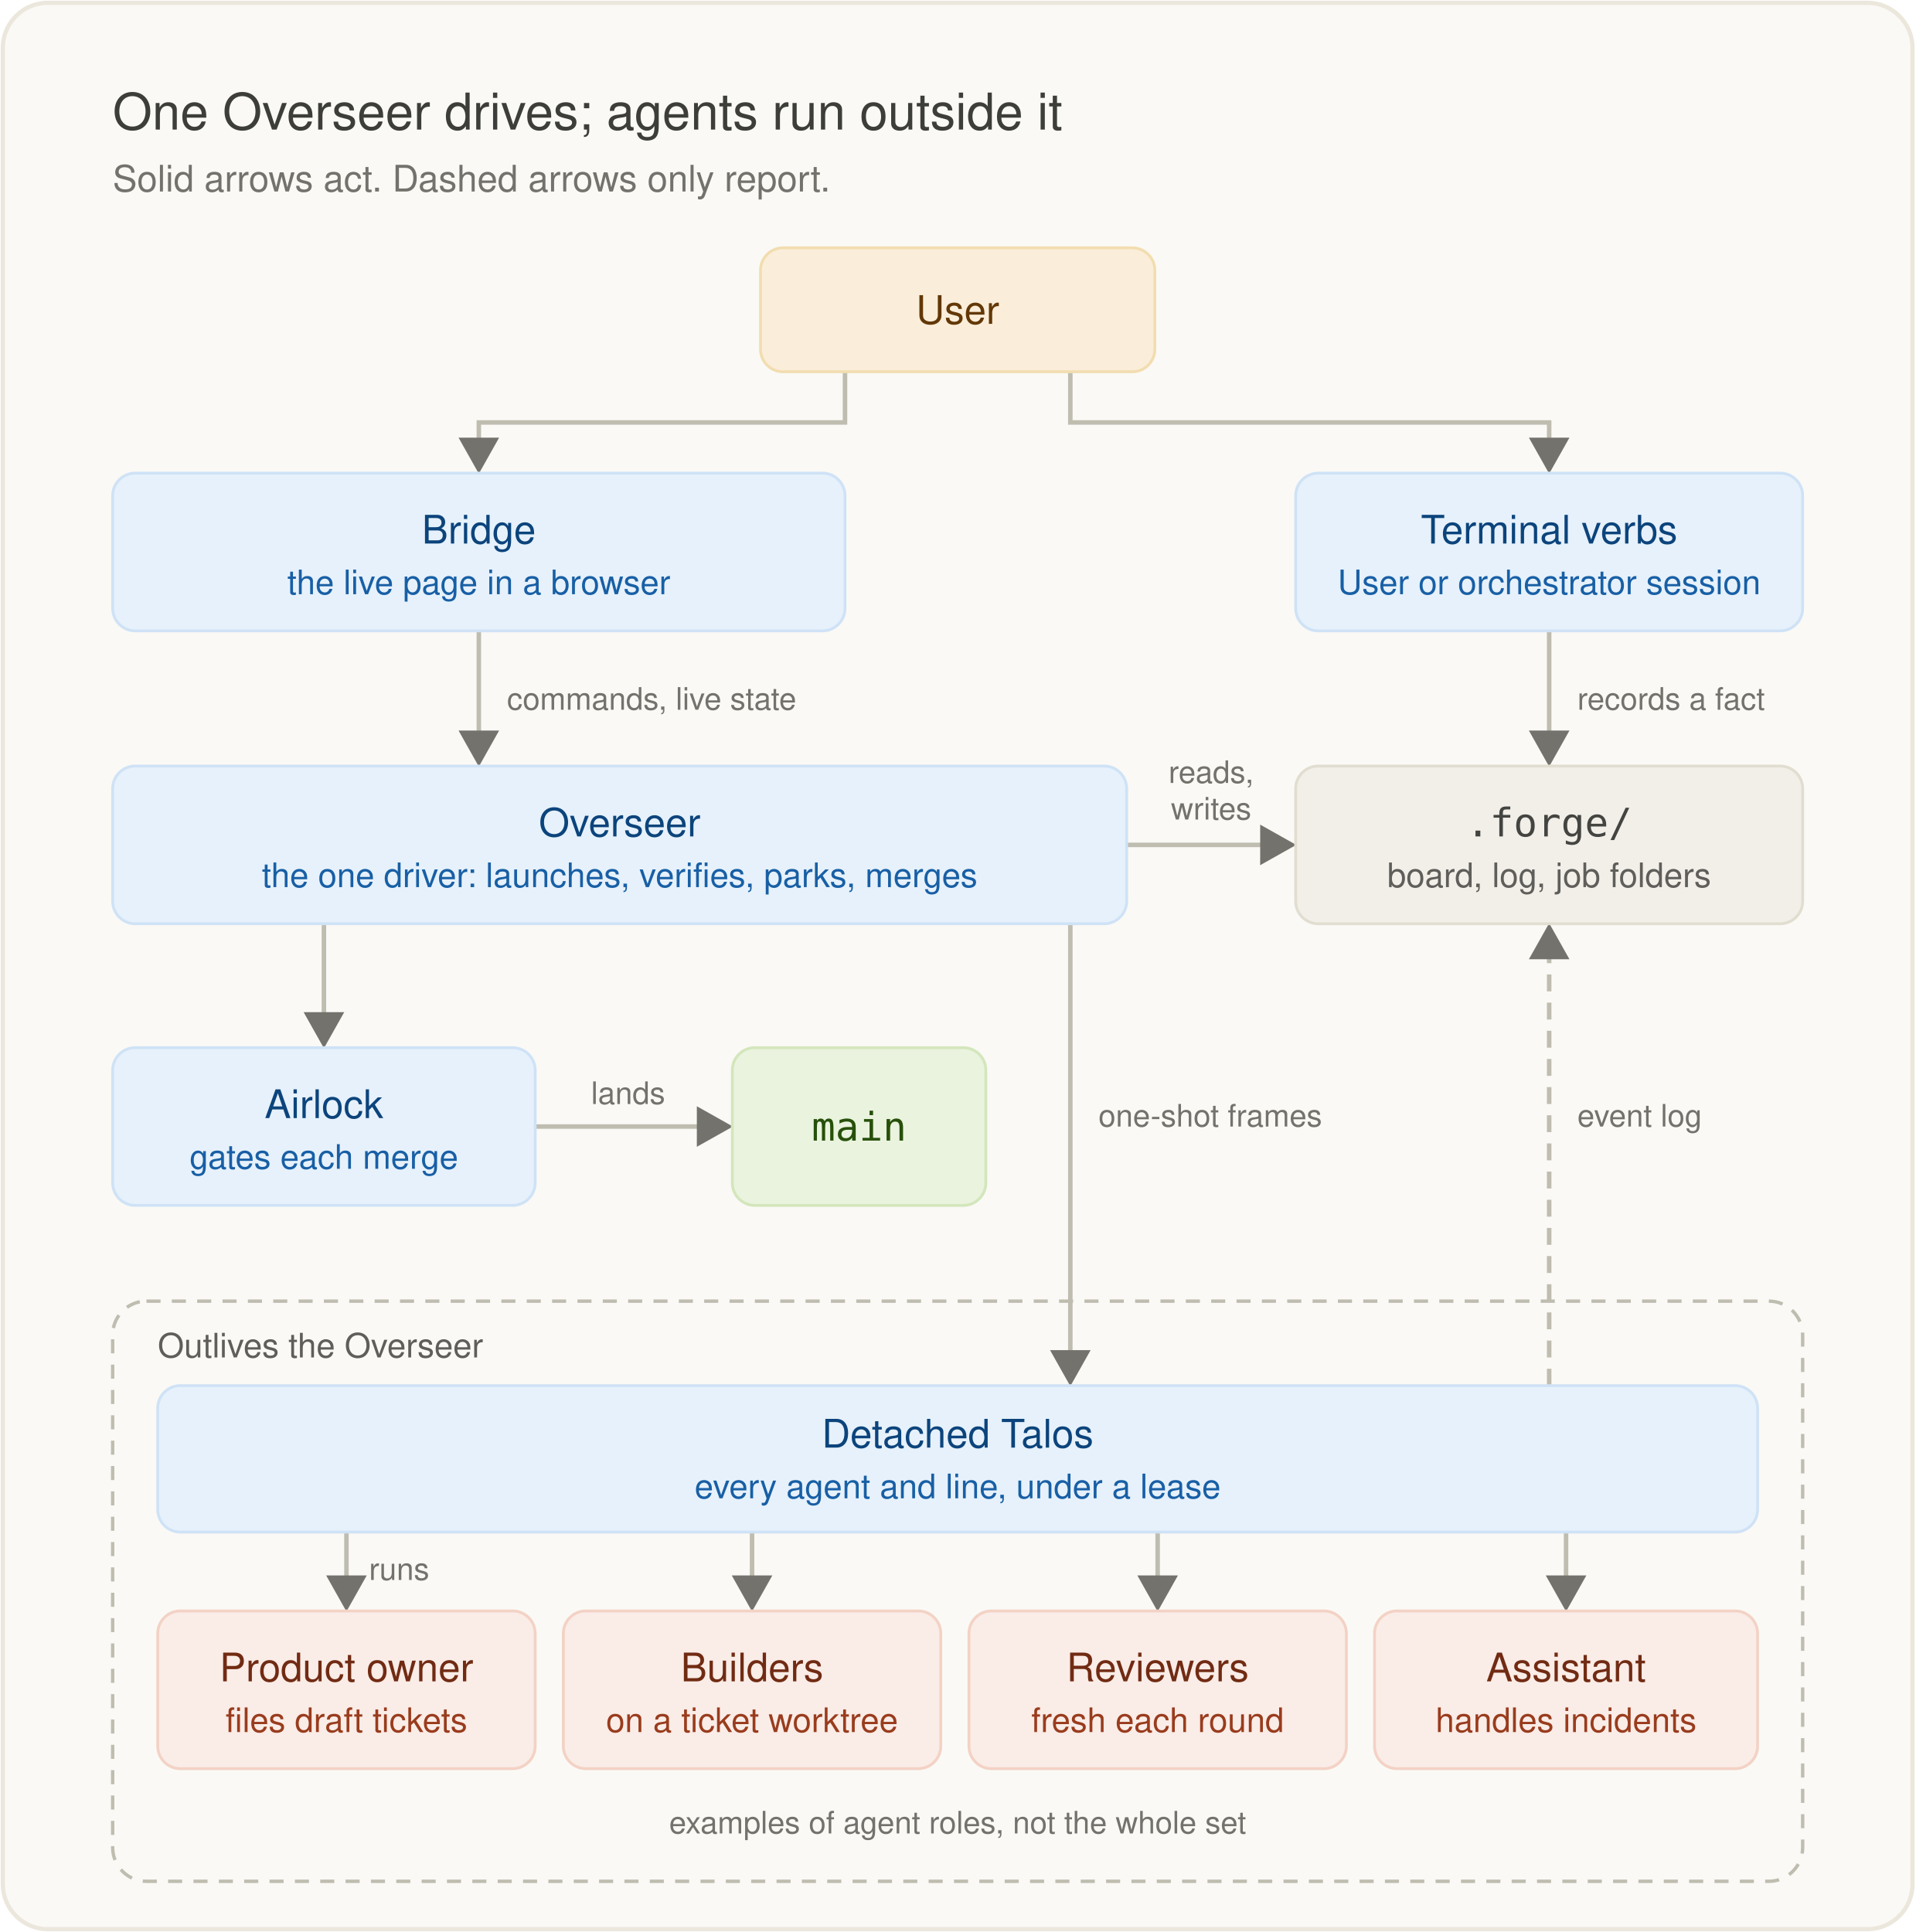
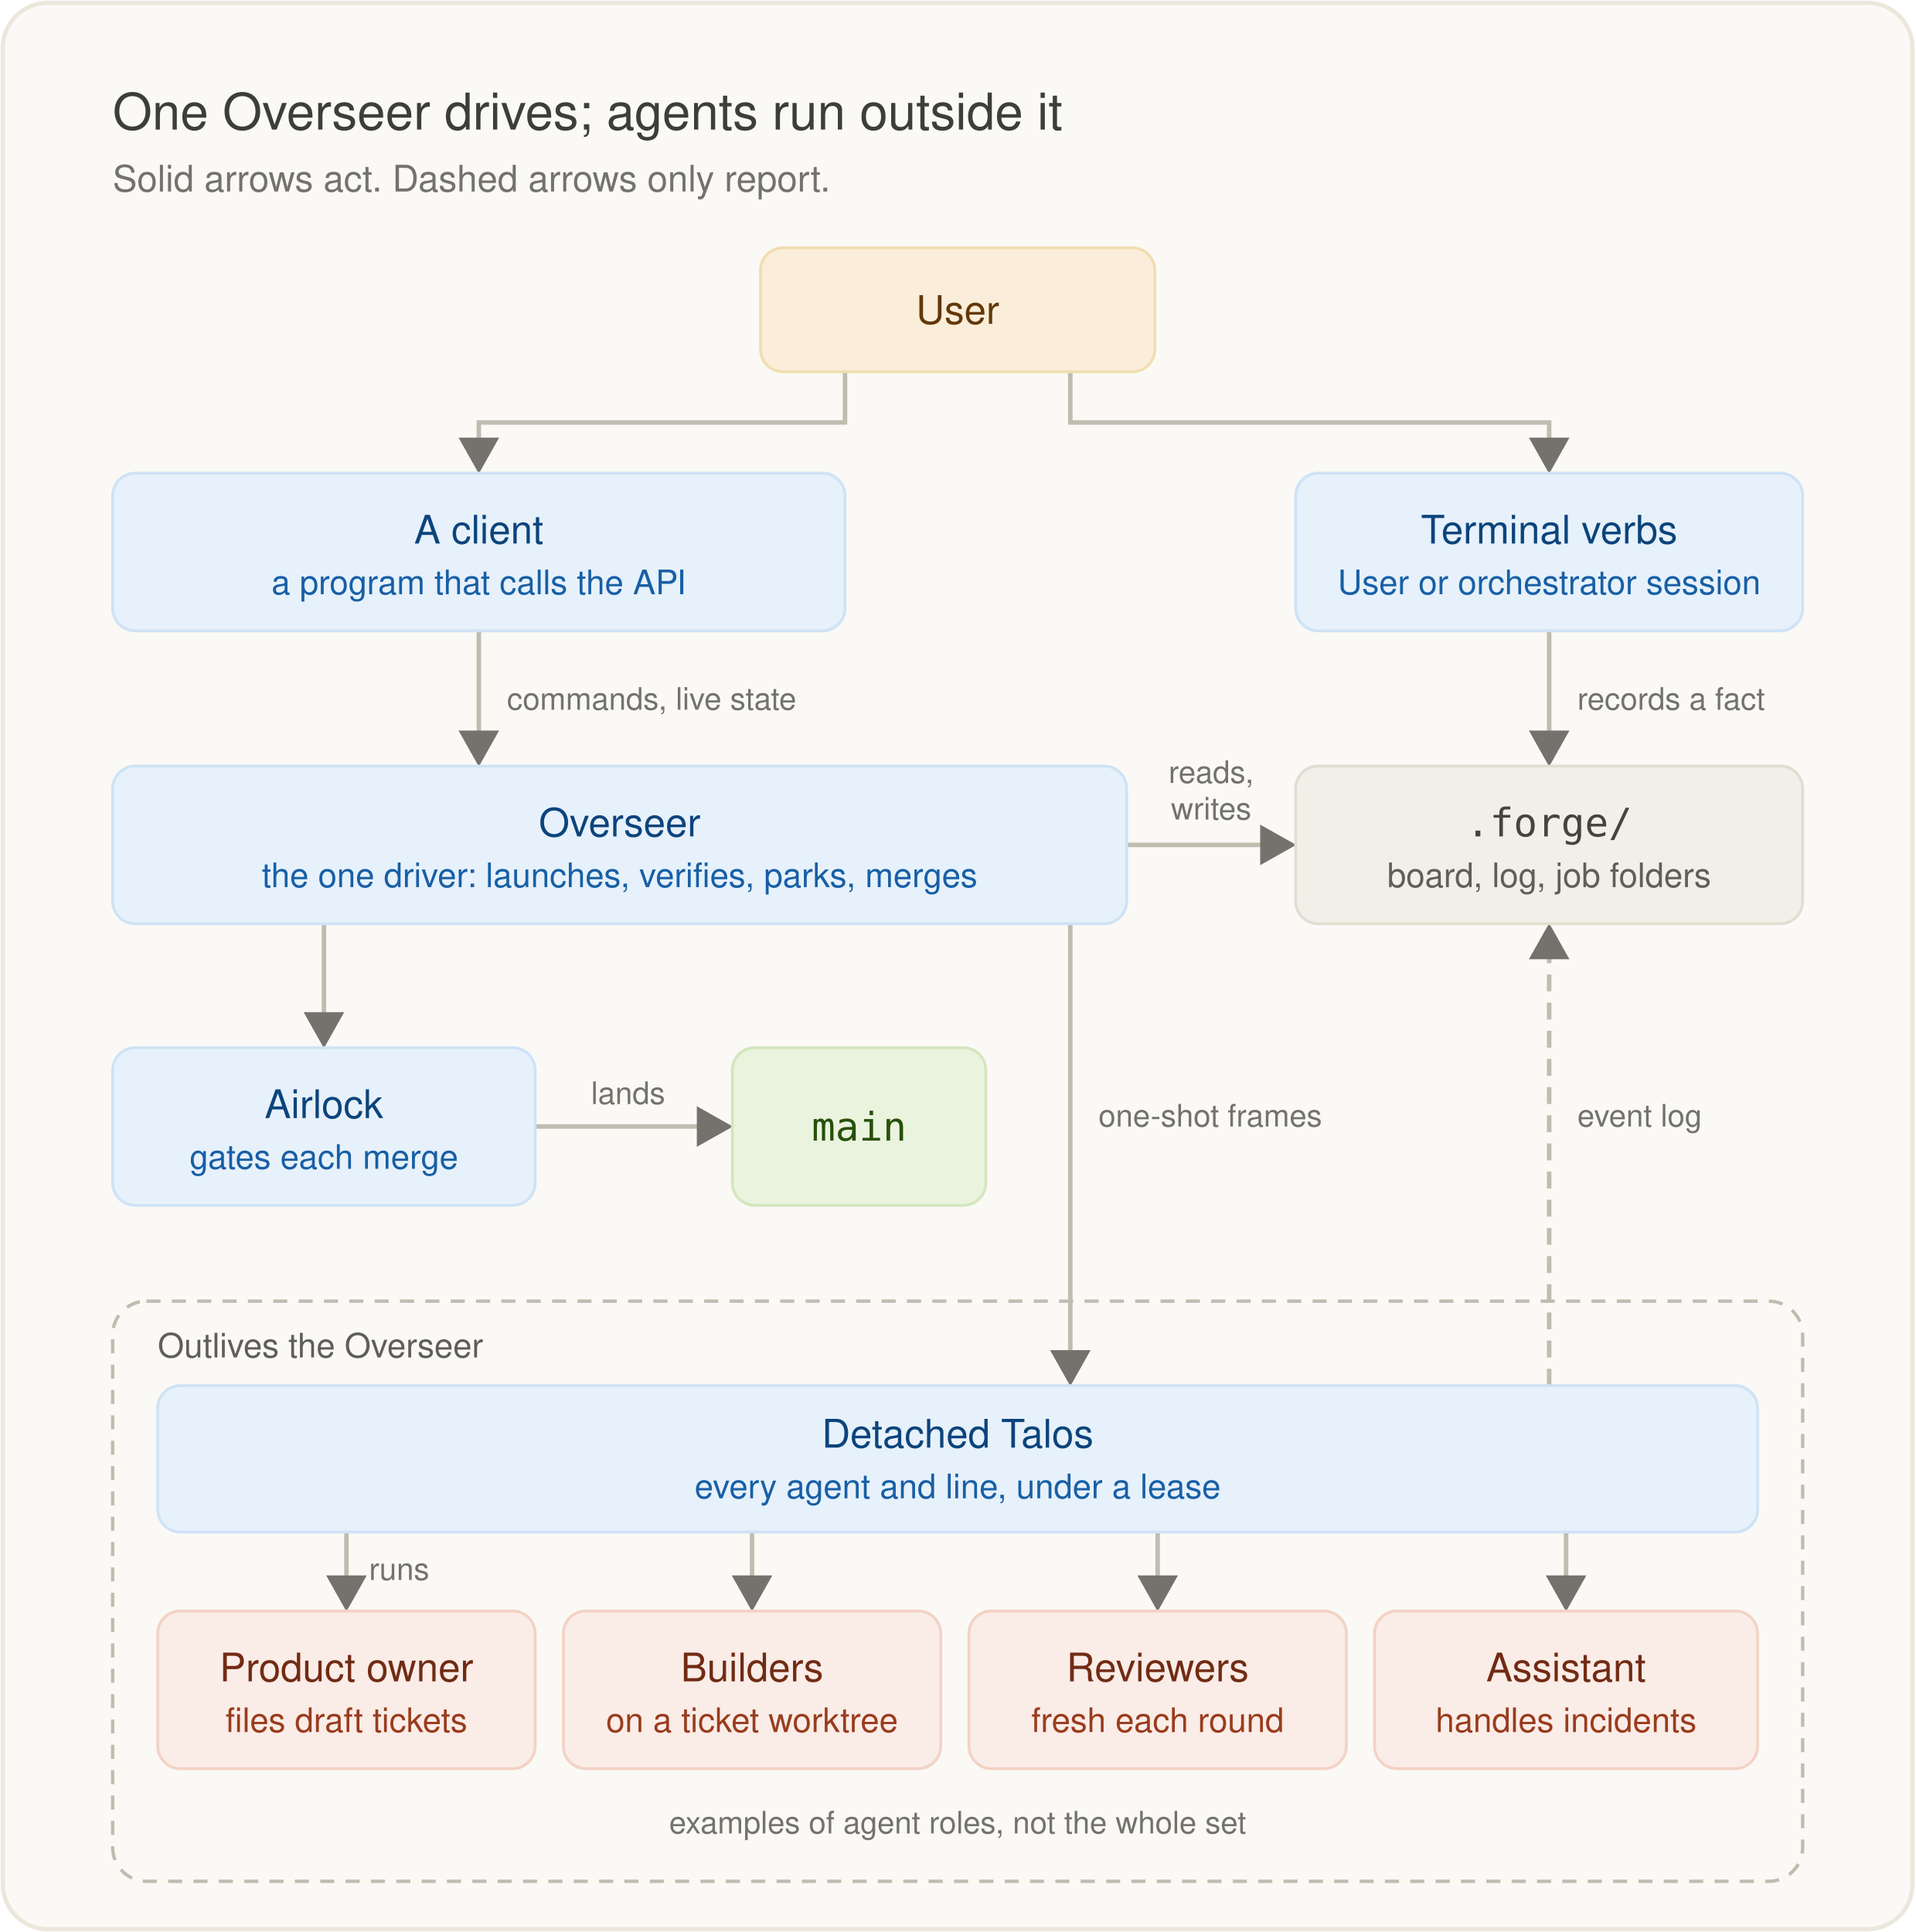
<svg xmlns="http://www.w3.org/2000/svg" width="680" height="686" viewBox="0 0 680 686" role="img" font-family="-apple-system,BlinkMacSystemFont,'Segoe UI',Helvetica,Arial,sans-serif">
  <defs>
    <marker id="ah" markerWidth="9" markerHeight="9" refX="6" refY="4.5" orient="auto">
      <path d="M0,0 L8,4.5 L0,9 z" fill="#73726c" />
    </marker>
  </defs>
  <rect x="1" y="1" width="678" height="684" rx="16" fill="#FAF9F5" stroke="#ECE7DC" stroke-width="1.5" />
  <text x="40" y="46" font-size="18" font-weight="500" fill="#3d3d3a">One Overseer drives; agents run outside it</text>
  <text x="40" y="68" font-size="13" fill="#73726c">Solid arrows act. Dashed arrows only report.</text>
  <rect x="40" y="462" width="600" height="206" rx="12" fill="none" stroke="#bfbdb0" stroke-width="1.2" stroke-dasharray="5 4" />
  <text x="56" y="482" font-size="12" font-weight="500" fill="#5F5E5A">Outlives the Overseer</text>
  <g fill="none" stroke="#bfbdb0" stroke-width="1.6" marker-end="url(#ah)">
    <path d="M300,132 L300,150 L170,150 L170,165" />
    <path d="M380,132 L380,150 L550,150 L550,165" />
    <path d="M170,224 L170,269" />
    <path d="M550,224 L550,269" />
    <path d="M400,300 L457,300" />
    <path d="M115,328 L115,369" />
    <path d="M190,400 L257,400" />
    <path d="M380,328 L380,489" />
    <path d="M123,544 L123,569" />
    <path d="M267,544 L267,569" />
    <path d="M411,544 L411,569" />
    <path d="M556,544 L556,569" />
  </g>
  <path d="M550,492 L550,331" fill="none" stroke="#bfbdb0" stroke-width="1.6" stroke-dasharray="6 4" marker-end="url(#ah)" />
  <text x="180" y="252" font-size="11" fill="#73726c">commands, live state</text>
  <text x="560" y="252" font-size="11" fill="#73726c">records a fact</text>
  <text x="430" y="278" font-size="11" fill="#73726c" text-anchor="middle">reads,</text>
  <text x="430" y="291" font-size="11" fill="#73726c" text-anchor="middle">writes</text>
  <text x="223" y="392" font-size="11" fill="#73726c" text-anchor="middle">lands</text>
  <text x="390" y="400" font-size="11" fill="#73726c">one-shot frames</text>
  <text x="560" y="400" font-size="11" fill="#73726c">event log</text>
  <text x="131" y="561" font-size="11" fill="#73726c">runs</text>
  <rect x="270" y="88" width="140" height="44" rx="8" fill="#FAEEDA" stroke="#F2DDB0" />
  <text x="340" y="115" font-size="14" font-weight="500" fill="#633806" text-anchor="middle">User</text>
  <rect x="40" y="168" width="260" height="56" rx="8" fill="#E6F1FB" stroke="#CFE2F6" />
-   <text x="170" y="193" font-size="14" font-weight="500" fill="#0C447C" text-anchor="middle">Bridge</text>
-   <text x="170" y="211" font-size="12" fill="#185FA5" text-anchor="middle">the live page in a browser</text>
+   <text x="170" y="193" font-size="14" font-weight="500" fill="#0C447C" text-anchor="middle">A client</text>
+   <text x="170" y="211" font-size="12" fill="#185FA5" text-anchor="middle">a program that calls the API</text>
  <rect x="460" y="168" width="180" height="56" rx="8" fill="#E6F1FB" stroke="#CFE2F6" />
  <text x="550" y="193" font-size="14" font-weight="500" fill="#0C447C" text-anchor="middle">Terminal verbs</text>
  <text x="550" y="211" font-size="12" fill="#185FA5" text-anchor="middle">User or orchestrator session</text>
  <rect x="40" y="272" width="360" height="56" rx="8" fill="#E6F1FB" stroke="#CFE2F6" />
  <text x="220" y="297" font-size="14" font-weight="500" fill="#0C447C" text-anchor="middle">Overseer</text>
  <text x="220" y="315" font-size="12" fill="#185FA5" text-anchor="middle">the one driver: launches, verifies, parks, merges</text>
  <rect x="460" y="272" width="180" height="56" rx="8" fill="#F1EFE8" stroke="#E1DDD0" />
  <text x="550" y="297" font-size="14" font-weight="500" fill="#444441" text-anchor="middle" font-family="ui-monospace,Menlo,Consolas,monospace">.forge/</text>
  <text x="550" y="315" font-size="12" fill="#5F5E5A" text-anchor="middle">board, log, job folders</text>
  <rect x="40" y="372" width="150" height="56" rx="8" fill="#E6F1FB" stroke="#CFE2F6" />
  <text x="115" y="397" font-size="14" font-weight="500" fill="#0C447C" text-anchor="middle">Airlock</text>
  <text x="115" y="415" font-size="12" fill="#185FA5" text-anchor="middle">gates each merge</text>
  <rect x="260" y="372" width="90" height="56" rx="8" fill="#EAF3DE" stroke="#D3E6BC" />
  <text x="305" y="405" font-size="14" font-weight="500" fill="#27500A" text-anchor="middle" font-family="ui-monospace,Menlo,Consolas,monospace">main</text>
  <rect x="56" y="492" width="568" height="52" rx="8" fill="#E6F1FB" stroke="#CFE2F6" />
  <text x="340" y="514" font-size="14" font-weight="500" fill="#0C447C" text-anchor="middle">Detached Talos</text>
  <text x="340" y="532" font-size="12" fill="#185FA5" text-anchor="middle">every agent and line, under a lease</text>
  <rect x="56" y="572" width="134" height="56" rx="8" fill="#FAECE7" stroke="#F3D2C5" />
  <text x="123" y="597" font-size="14" font-weight="500" fill="#712B13" text-anchor="middle">Product owner</text>
  <text x="123" y="615" font-size="12" fill="#993C1D" text-anchor="middle">files draft tickets</text>
  <rect x="200" y="572" width="134" height="56" rx="8" fill="#FAECE7" stroke="#F3D2C5" />
  <text x="267" y="597" font-size="14" font-weight="500" fill="#712B13" text-anchor="middle">Builders</text>
  <text x="267" y="615" font-size="12" fill="#993C1D" text-anchor="middle">on a ticket worktree</text>
  <rect x="344" y="572" width="134" height="56" rx="8" fill="#FAECE7" stroke="#F3D2C5" />
  <text x="411" y="597" font-size="14" font-weight="500" fill="#712B13" text-anchor="middle">Reviewers</text>
  <text x="411" y="615" font-size="12" fill="#993C1D" text-anchor="middle">fresh each round</text>
  <rect x="488" y="572" width="136" height="56" rx="8" fill="#FAECE7" stroke="#F3D2C5" />
  <text x="556" y="597" font-size="14" font-weight="500" fill="#712B13" text-anchor="middle">Assistant</text>
  <text x="556" y="615" font-size="12" fill="#993C1D" text-anchor="middle">handles incidents</text>
  <text x="340" y="651" font-size="11" fill="#73726c" text-anchor="middle">examples of agent roles, not the whole set</text>
</svg>
